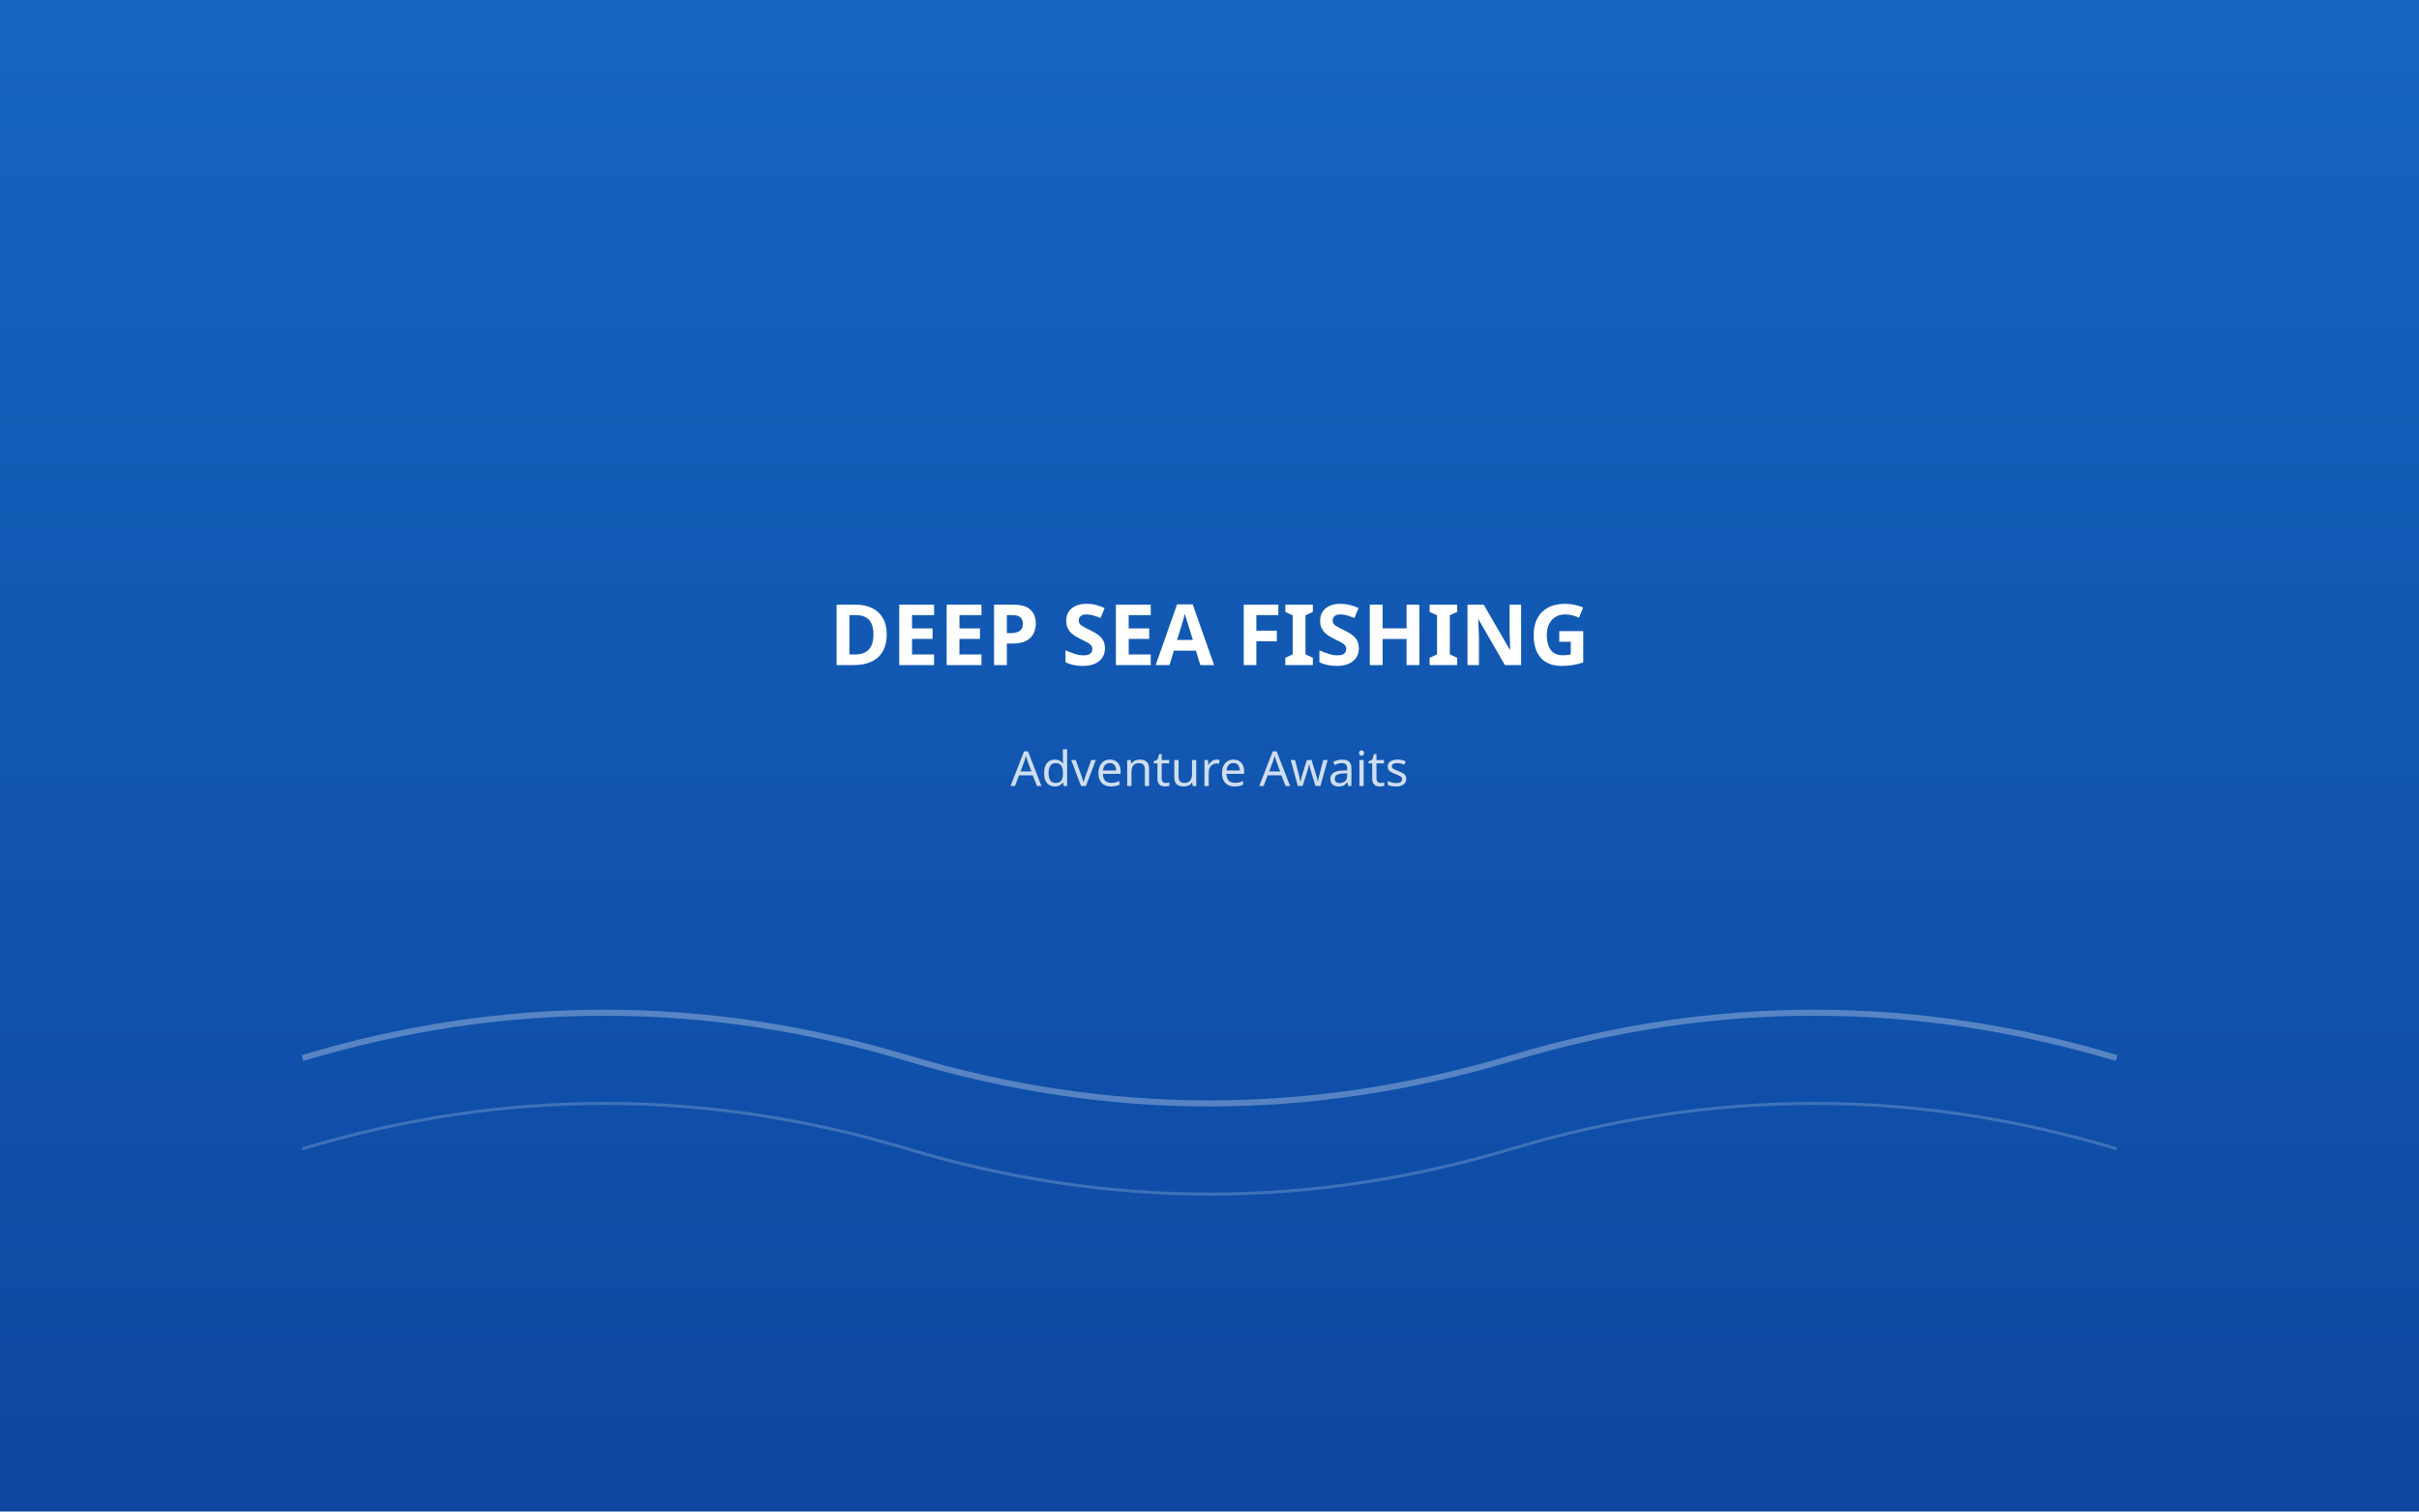
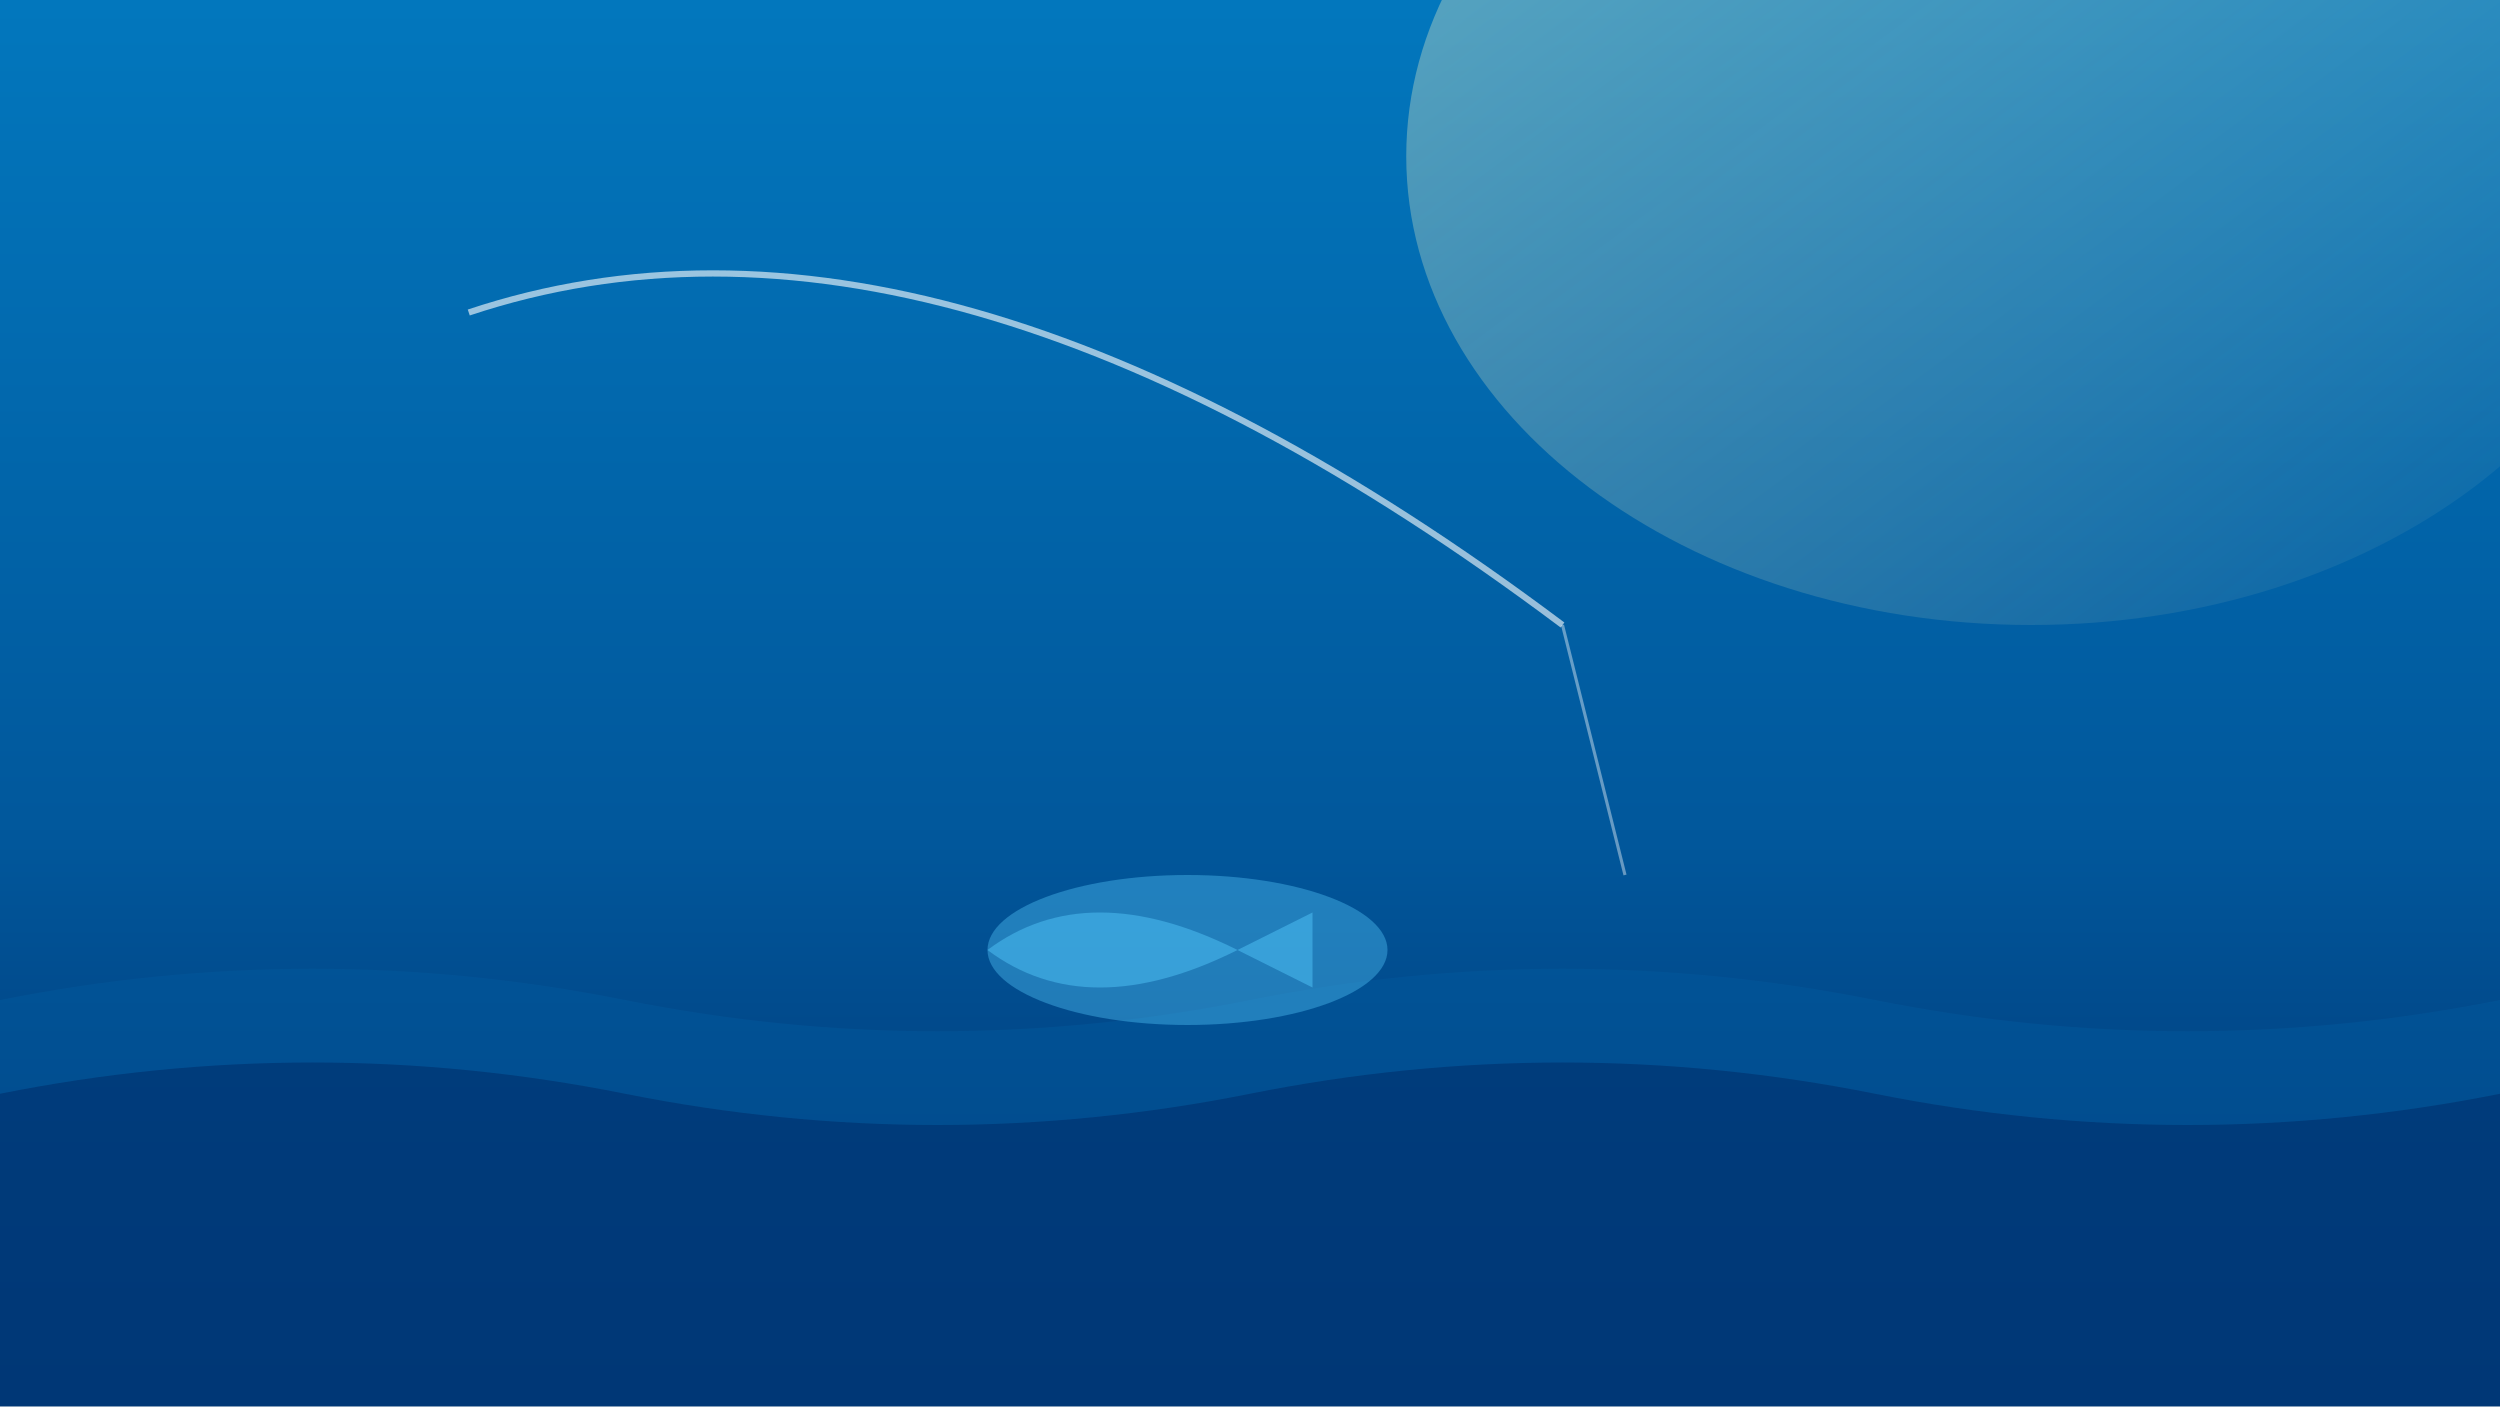
- <svg xmlns="http://www.w3.org/2000/svg" viewBox="0 0 800 500">
+ <svg xmlns="http://www.w3.org/2000/svg" viewBox="0 0 800 450">
  <defs>
-     <linearGradient id="deepblue" x1="0%" y1="0%" x2="0%" y2="100%">
-       <stop offset="0%" style="stop-color:#1565c0" />
-       <stop offset="100%" style="stop-color:#0d47a1" />
+     <linearGradient id="ocean" x1="0%" y1="0%" x2="0%" y2="100%">
+       <stop offset="0%" style="stop-color:#0277bd" />
+       <stop offset="60%" style="stop-color:#01579b" />
+       <stop offset="100%" style="stop-color:#002f6c" />
+     </linearGradient>
+     <linearGradient id="sunlight" x1="0%" y1="0%" x2="100%" y2="100%">
+       <stop offset="0%" style="stop-color:#fff9c4" stop-opacity="0.4" />
+       <stop offset="100%" style="stop-color:#fff9c4" stop-opacity="0" />
    </linearGradient>
  </defs>
-   <rect width="800" height="500" fill="url(#deepblue)" />
-   <path d="M100 350 Q200 320 300 350 Q400 380 500 350 Q600 320 700 350" fill="none" stroke="#fff" stroke-width="2" opacity="0.3" />
-   <path d="M100 380 Q200 350 300 380 Q400 410 500 380 Q600 350 700 380" fill="none" stroke="#fff" stroke-width="1" opacity="0.2" />
-   <text x="400" y="220" text-anchor="middle" font-family="Montserrat, sans-serif" font-size="28" fill="#fff" font-weight="600">DEEP SEA FISHING</text>
-   <text x="400" y="260" text-anchor="middle" font-family="Montserrat, sans-serif" font-size="16" fill="#fff" opacity="0.8">Adventure Awaits</text>
+   <rect width="800" height="450" fill="url(#ocean)" />
+   <ellipse cx="650" cy="50" rx="200" ry="150" fill="url(#sunlight)" />
+   <path d="M0 320 Q100 300 200 320 Q300 340 400 320 Q500 300 600 320 Q700 340 800 320 V450 H0 Z" fill="#01579b" opacity="0.5" />
+   <path d="M0 350 Q100 330 200 350 Q300 370 400 350 Q500 330 600 350 Q700 370 800 350 V450 H0 Z" fill="#002f6c" opacity="0.6" />
+   <g transform="translate(300, 280) scale(0.8)">
+     <ellipse cx="100" cy="30" rx="80" ry="30" fill="#4fc3f7" opacity="0.4" />
+     <path d="M20 30 Q60 0 120 30 Q60 60 20 30 M120 30 L150 15 L150 45 Z" fill="#4fc3f7" opacity="0.5" />
+   </g>
+   <path d="M150 100 Q300 50 500 200" stroke="#fff" stroke-width="2" fill="none" opacity="0.6" />
+   <line x1="500" y1="200" x2="520" y2="280" stroke="#fff" stroke-width="1" opacity="0.4" />
</svg>
